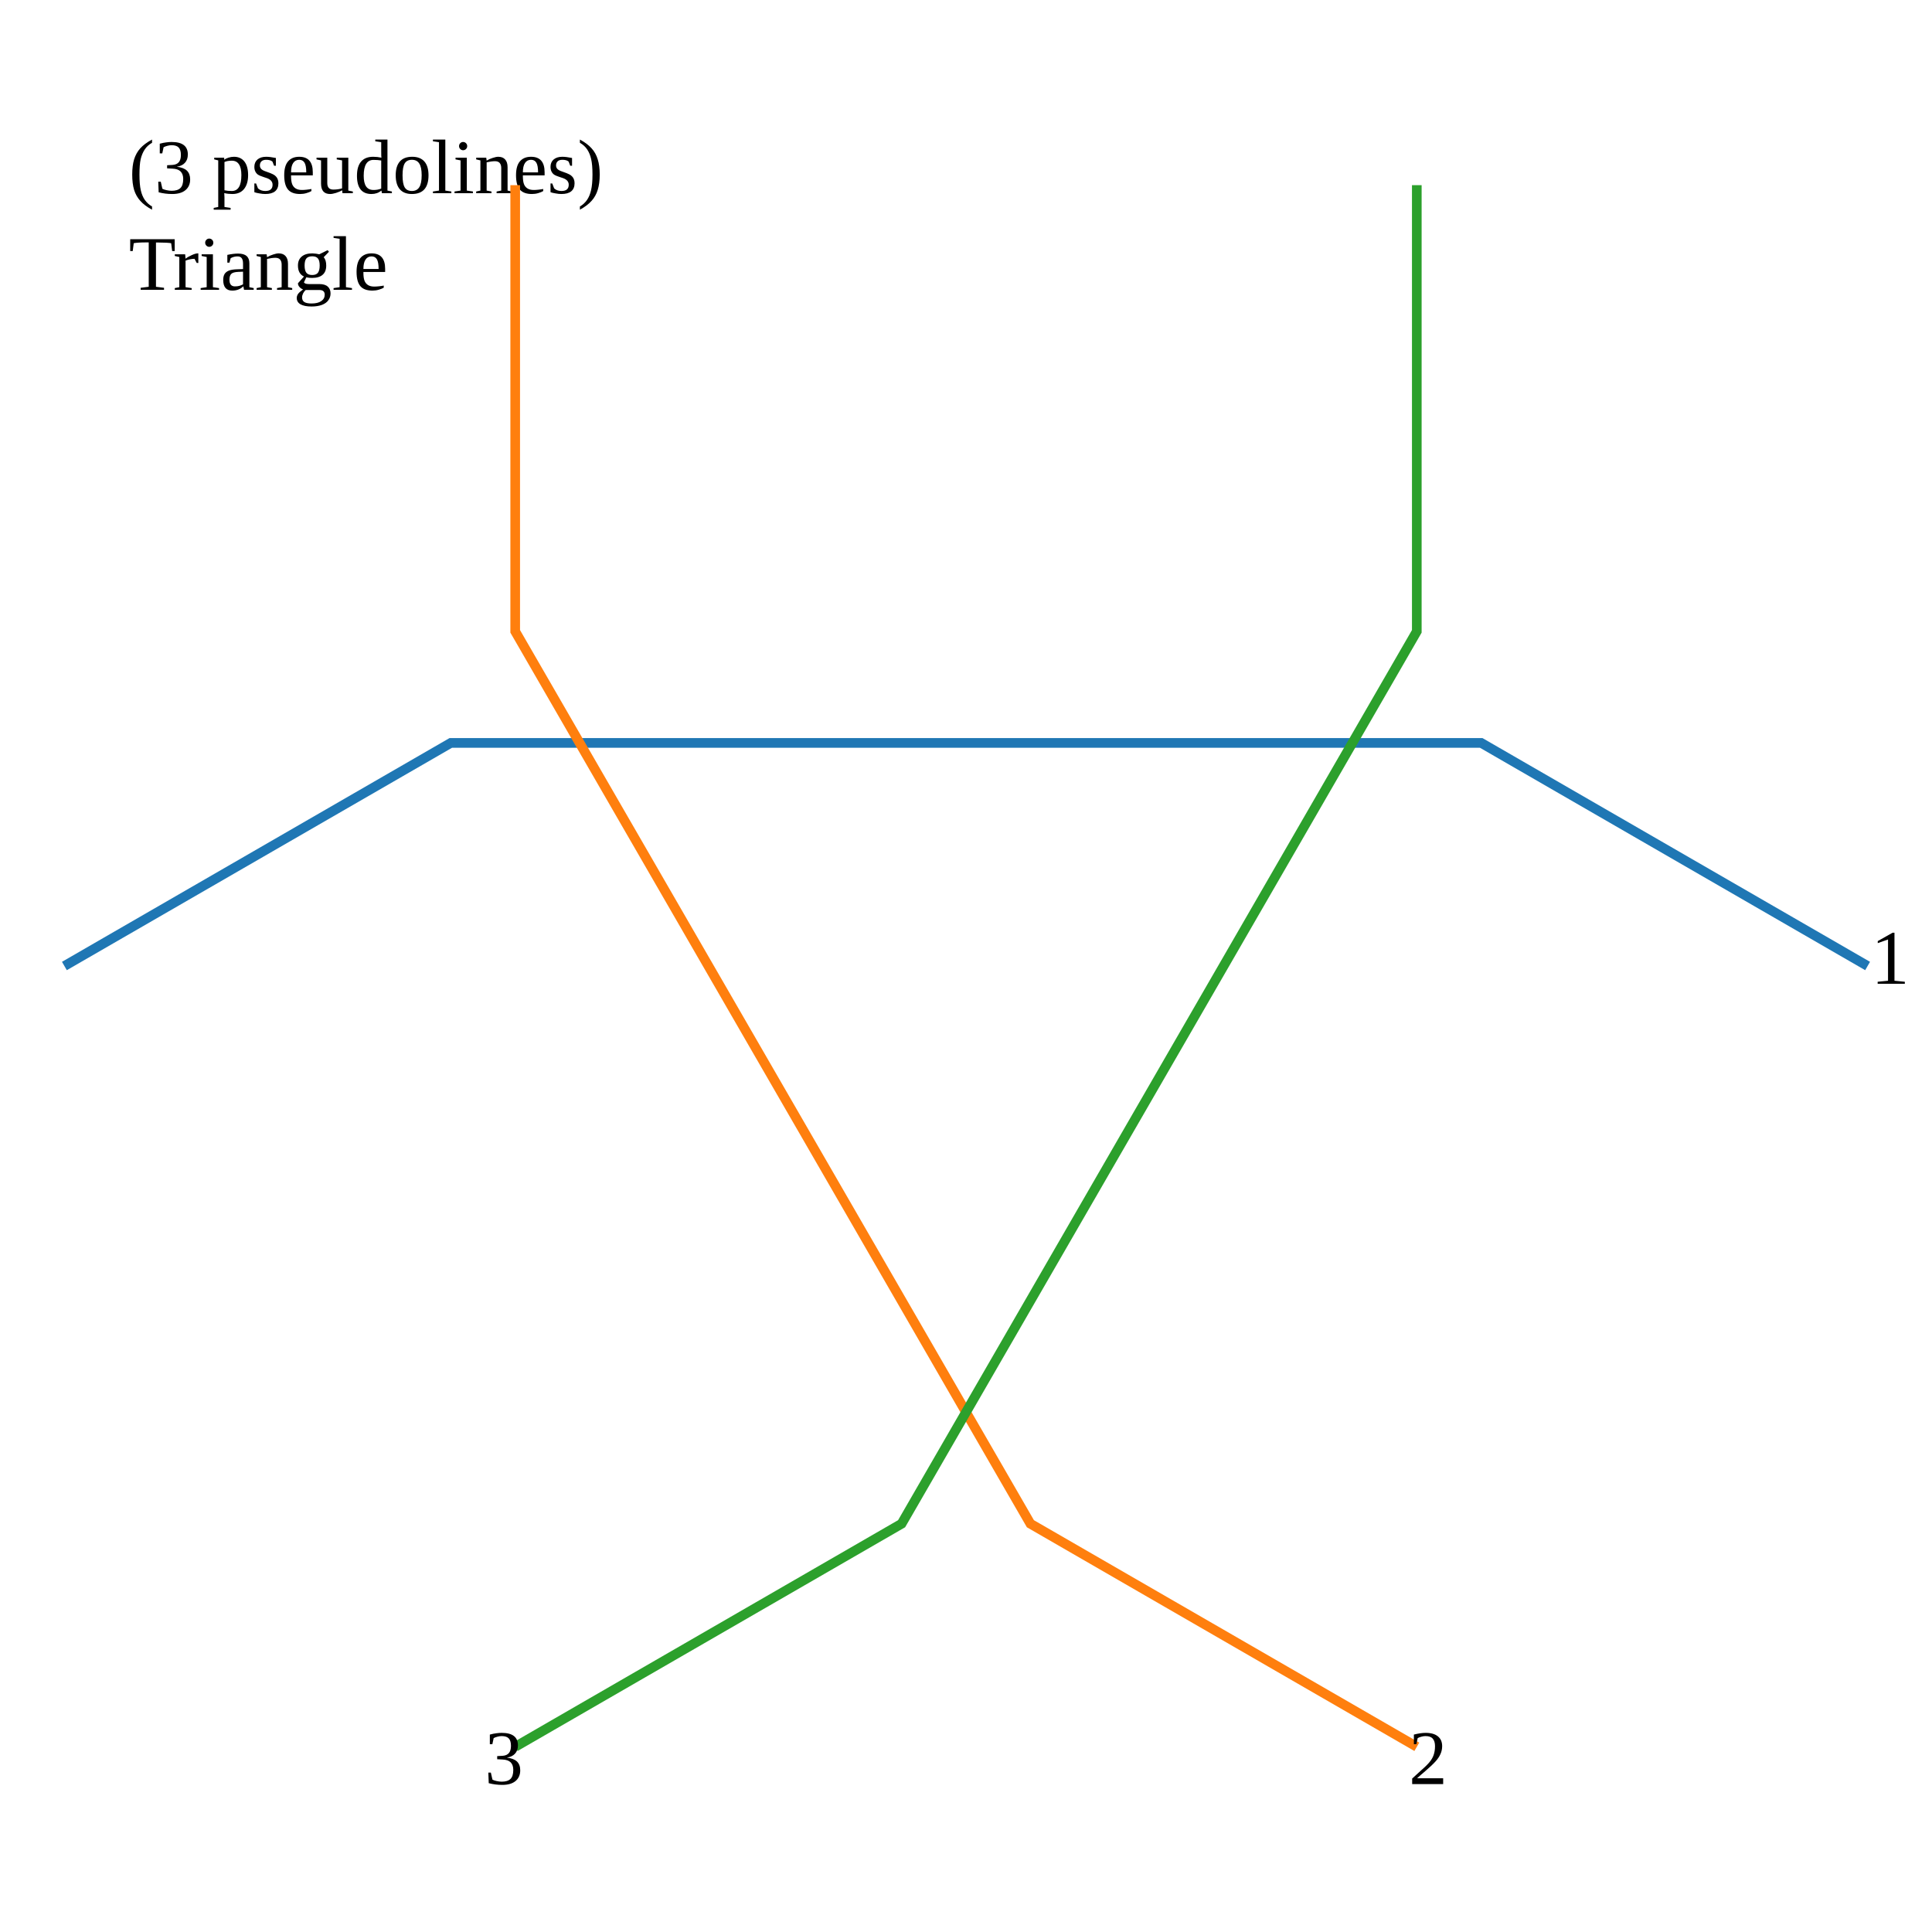
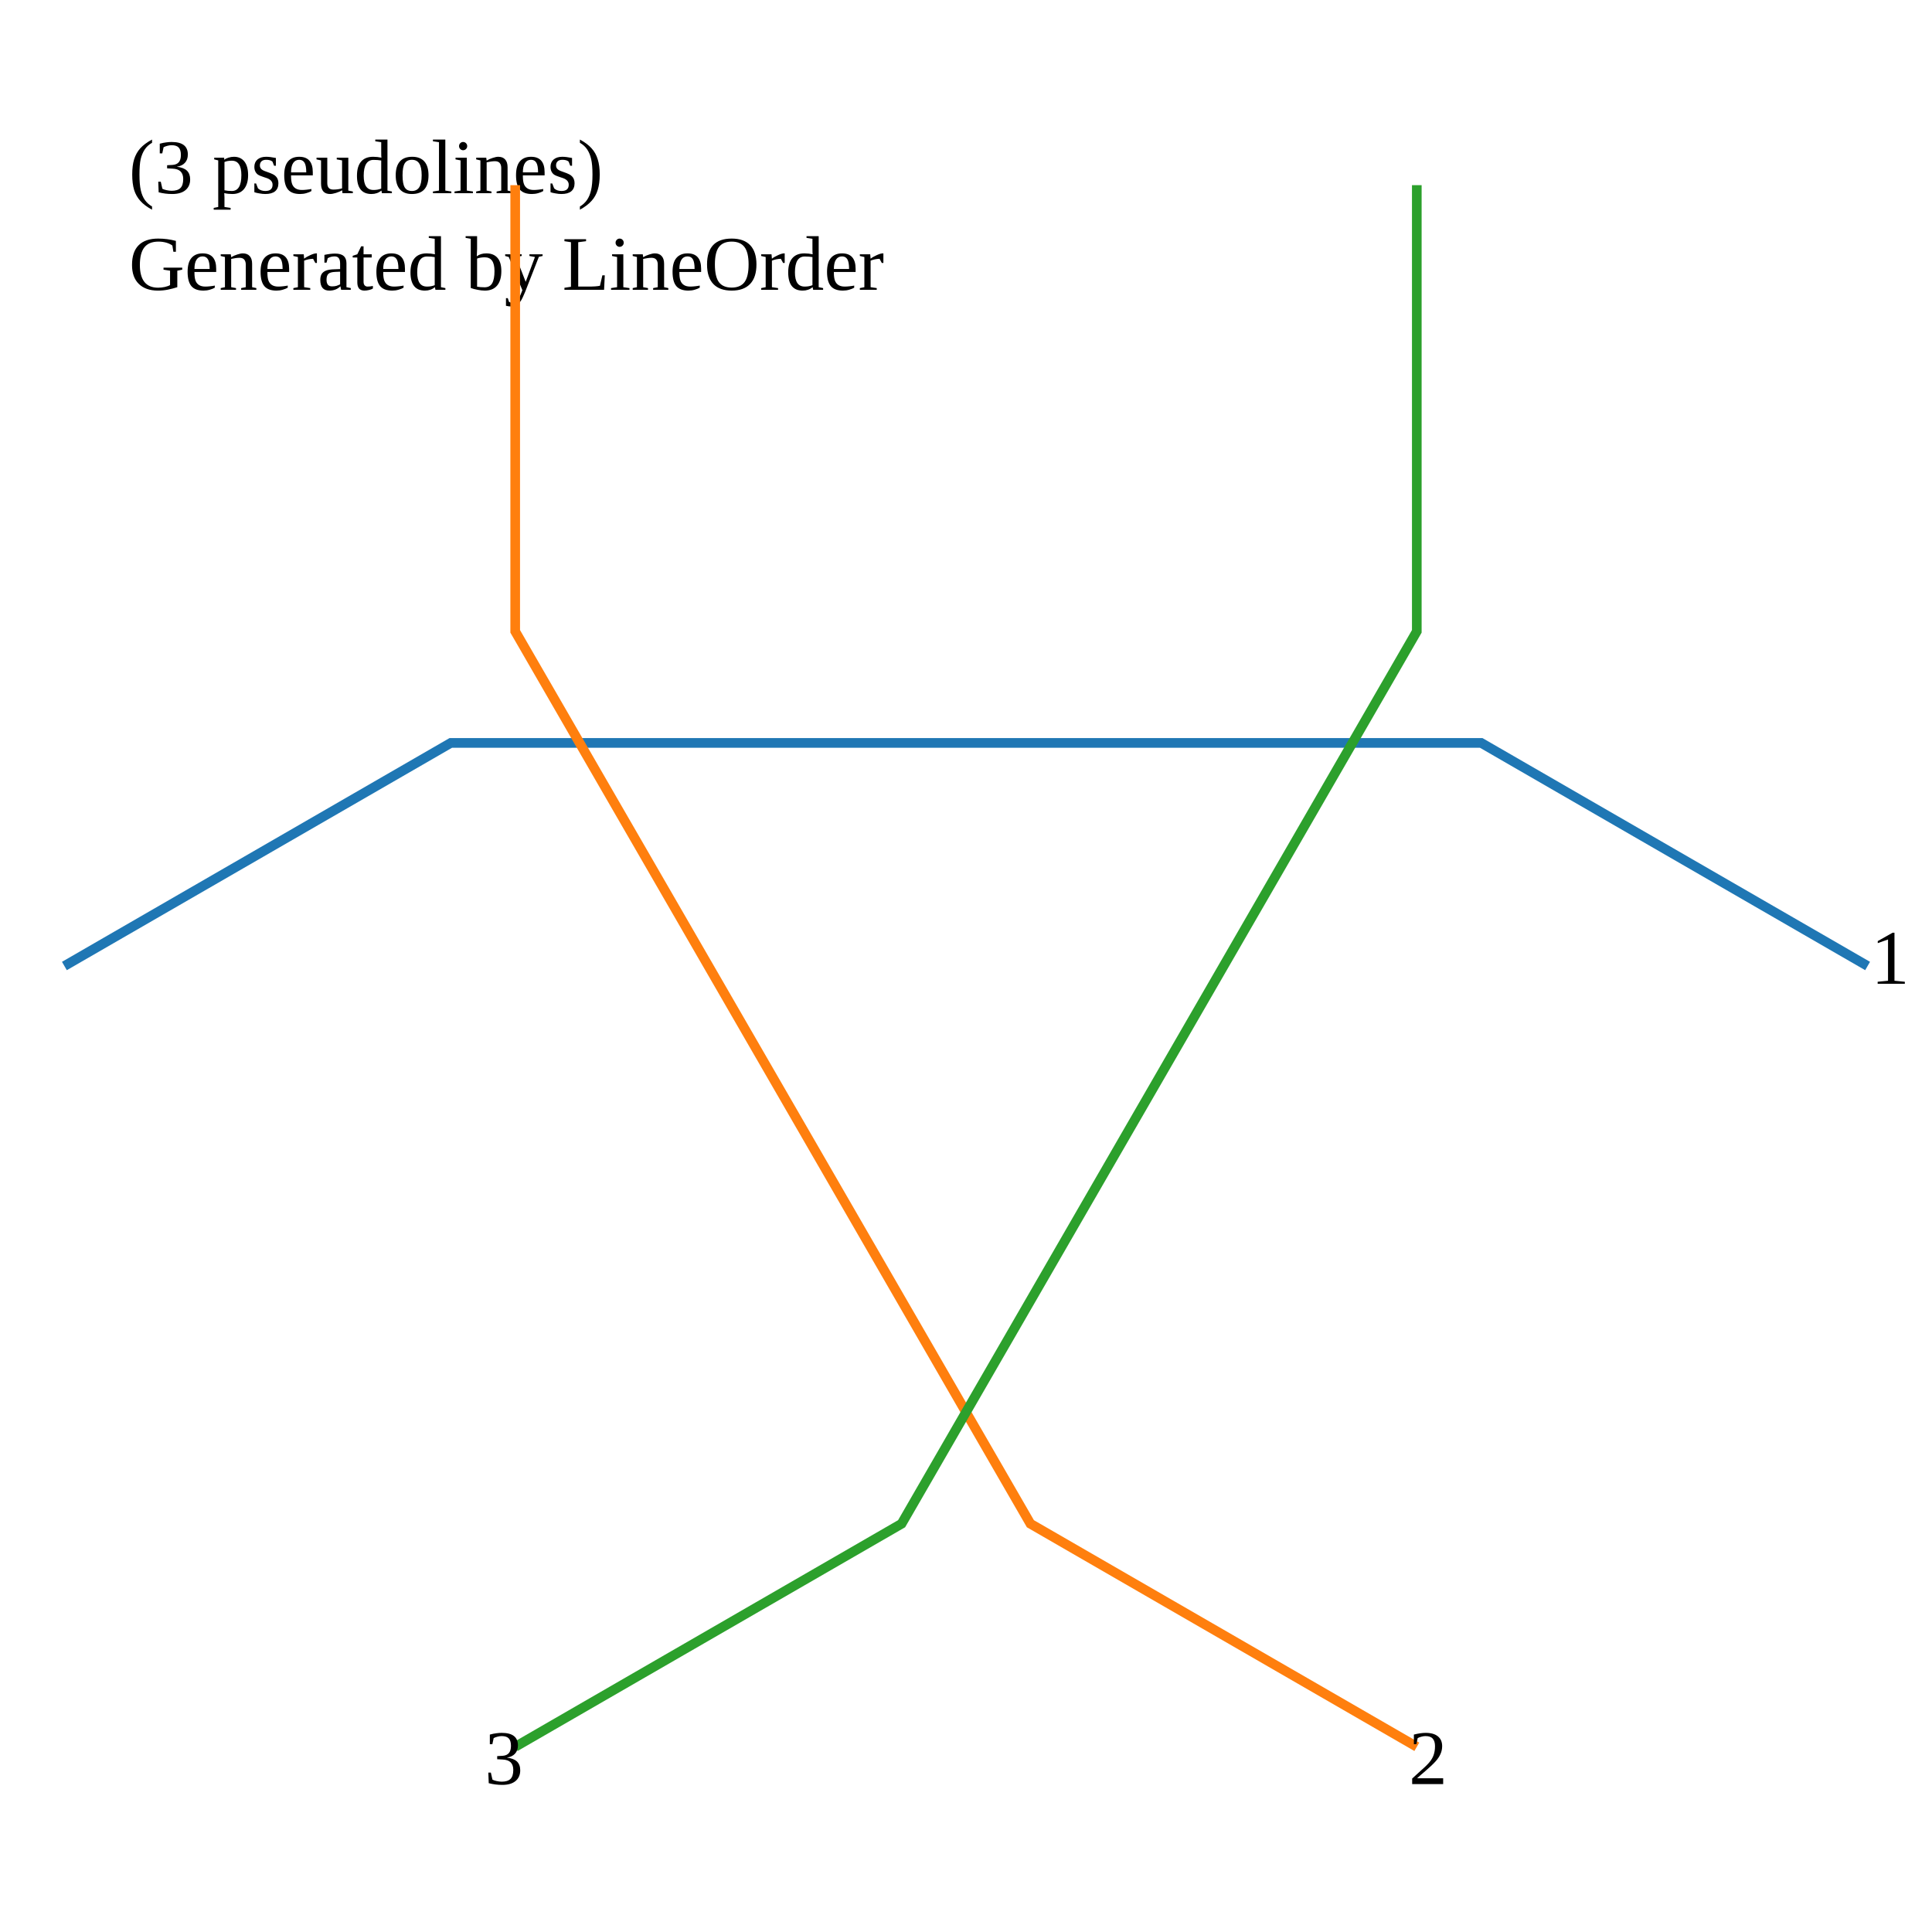
<svg xmlns="http://www.w3.org/2000/svg" width="300.0px" height="300.0px" viewBox="0px 0px 300.0px 300.0px" version="1.1" id="svg1=-body" xml:space="preserve">
  <style>
path { fill: none; stroke-width:1.5px }
    </style>
  <rect width="100%" height="100%" fill="white" />
  <text x="20" y="30">(3 pseudolines)</text>
-   <text x="20" y="45">Triangle</text>
+   <text x="20" y="45">Generated by LineOrder</text>
  <path id="line1" style="stroke:#1f77b4" d="M 290.0 150.0 L 290.0 150.0 230.0 115.359 70 115.359 10 150" />
  <path id="line2" style="stroke:#ff7f0e" d="M 220 271.244 L 220 271.244 160.0 236.603 80 98.038 80 28.756" />
  <path id="line3" style="stroke:#2ca02c" d="M 80 271.244 L 80 271.244 140 236.603 220 98.038 220 28.756" />
  <text text-anchor="middle" dominant-baseline="middle" x="293.5" y="150.0">1</text>
  <text text-anchor="middle" dominant-baseline="middle" x="221.75" y="274.275">2</text>
  <text text-anchor="middle" dominant-baseline="middle" x="78.25" y="274.275">3</text>
</svg>
